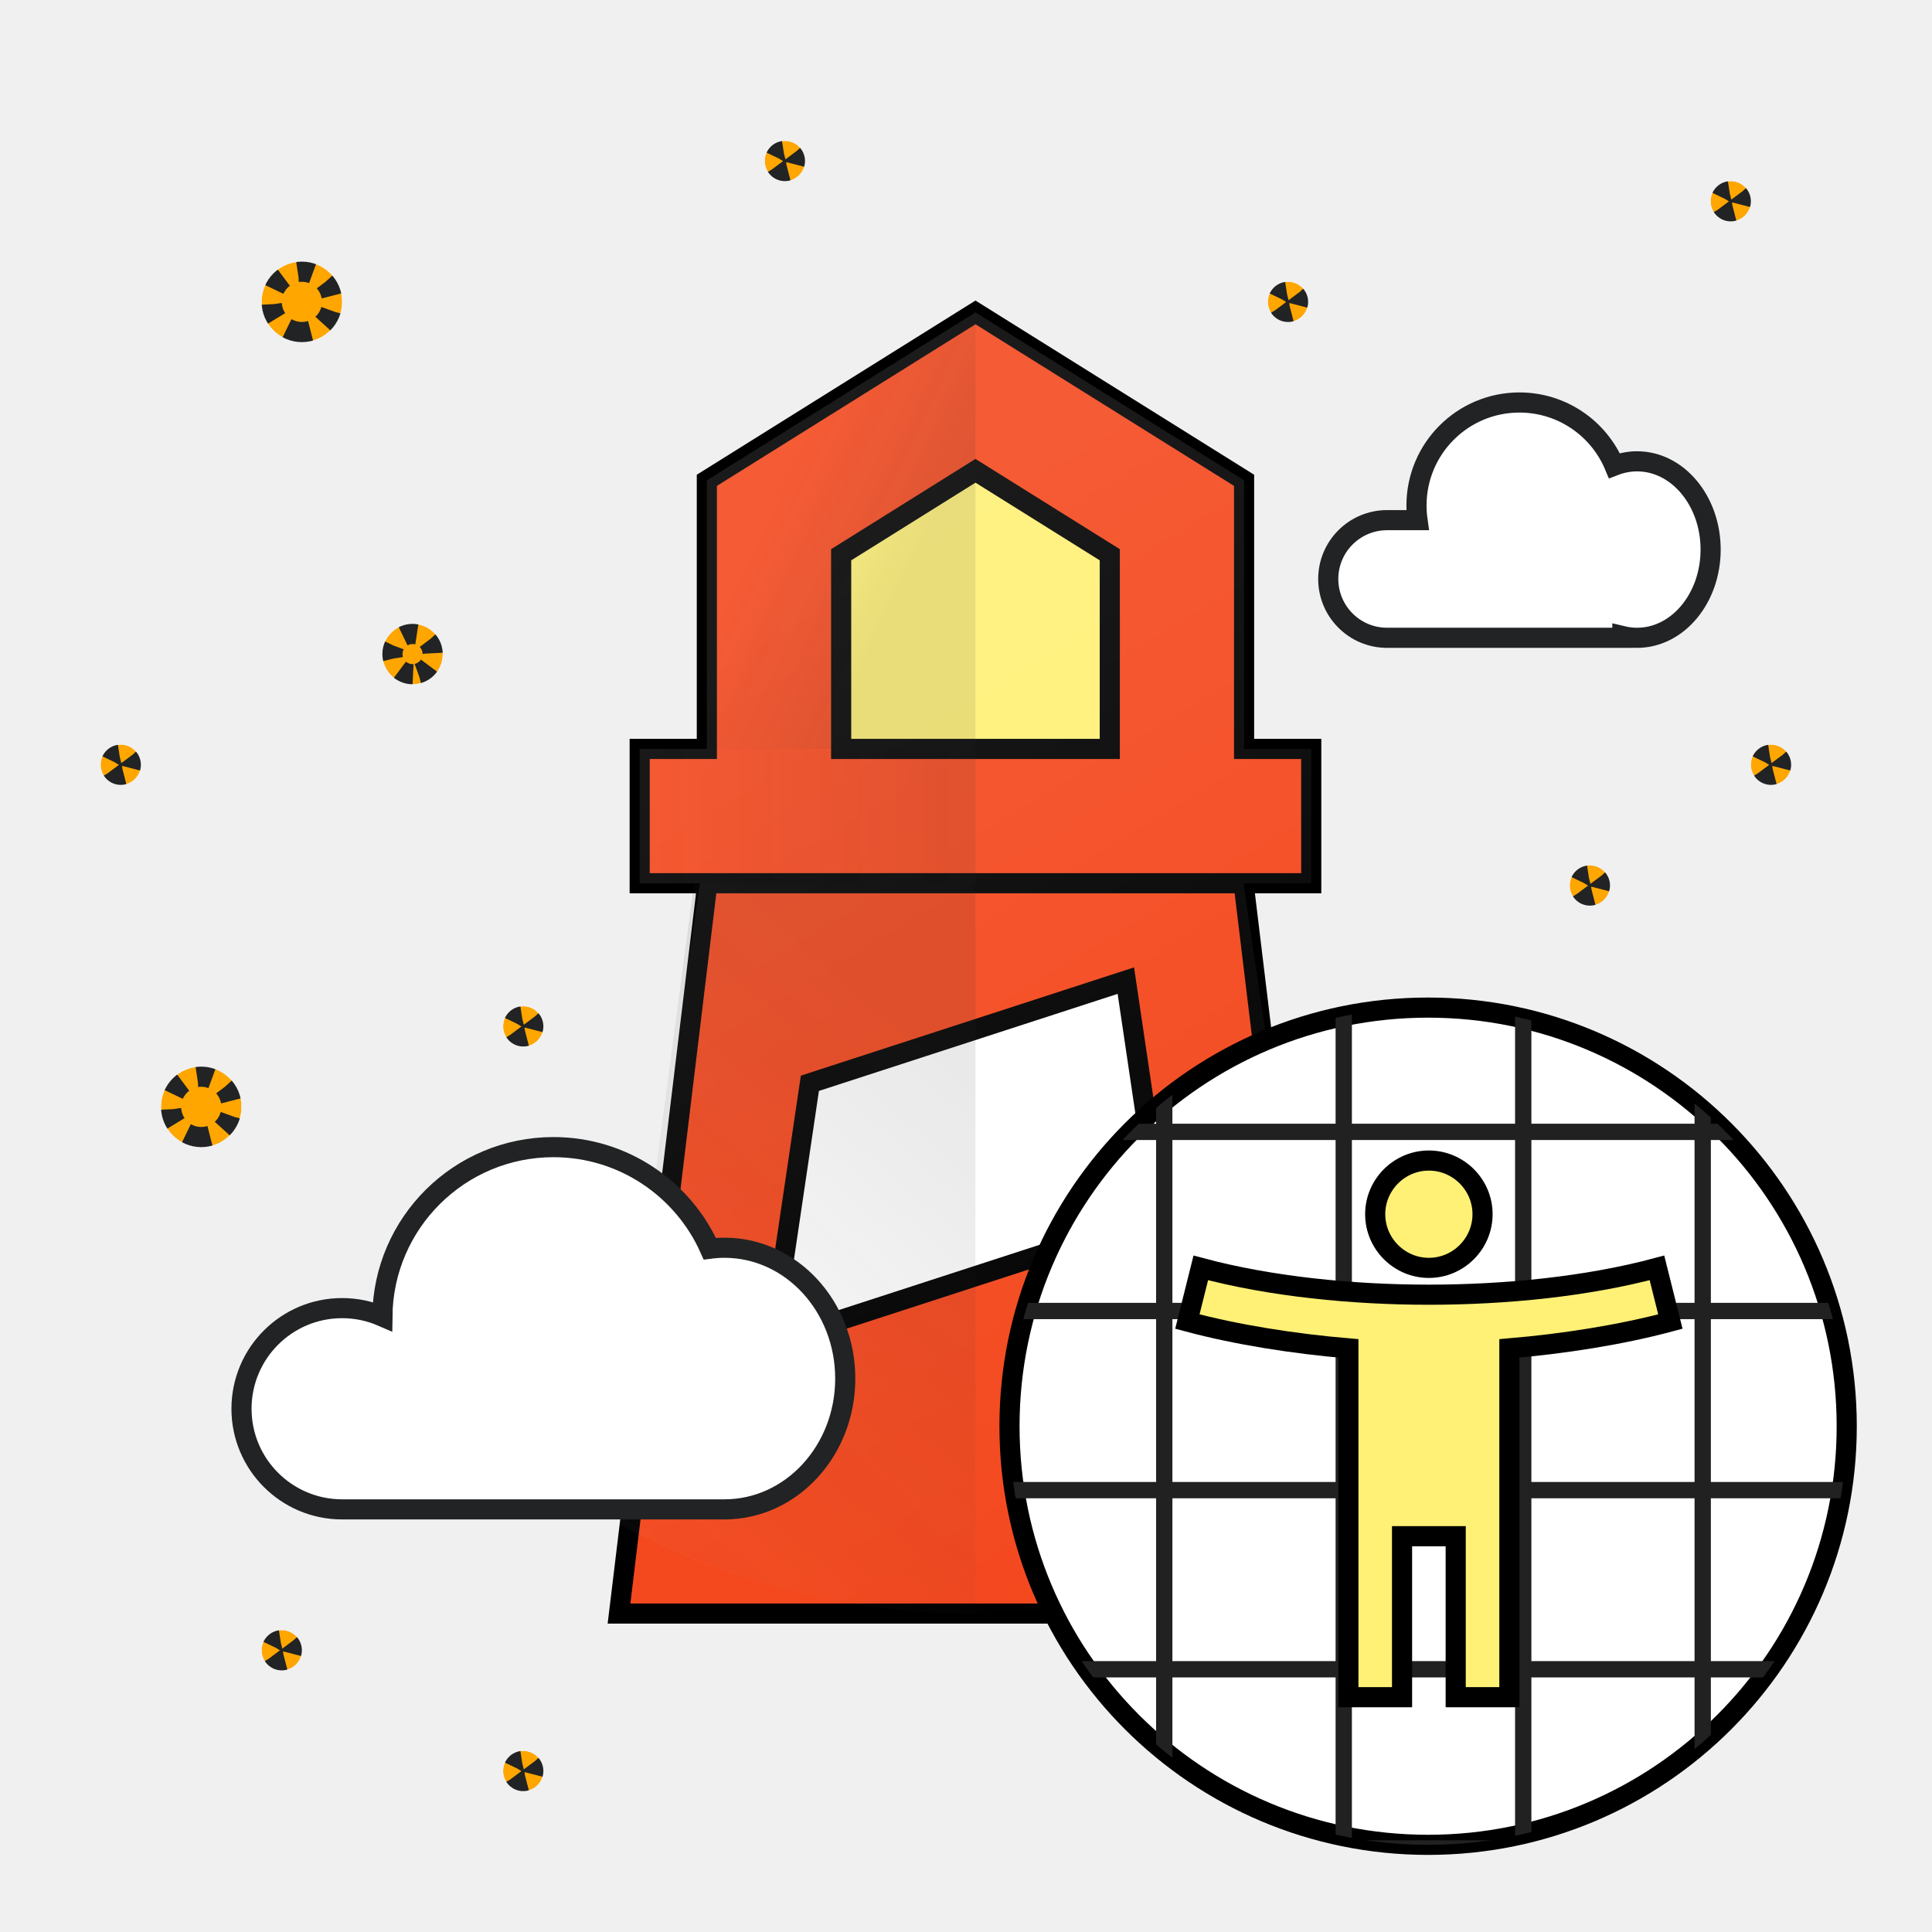
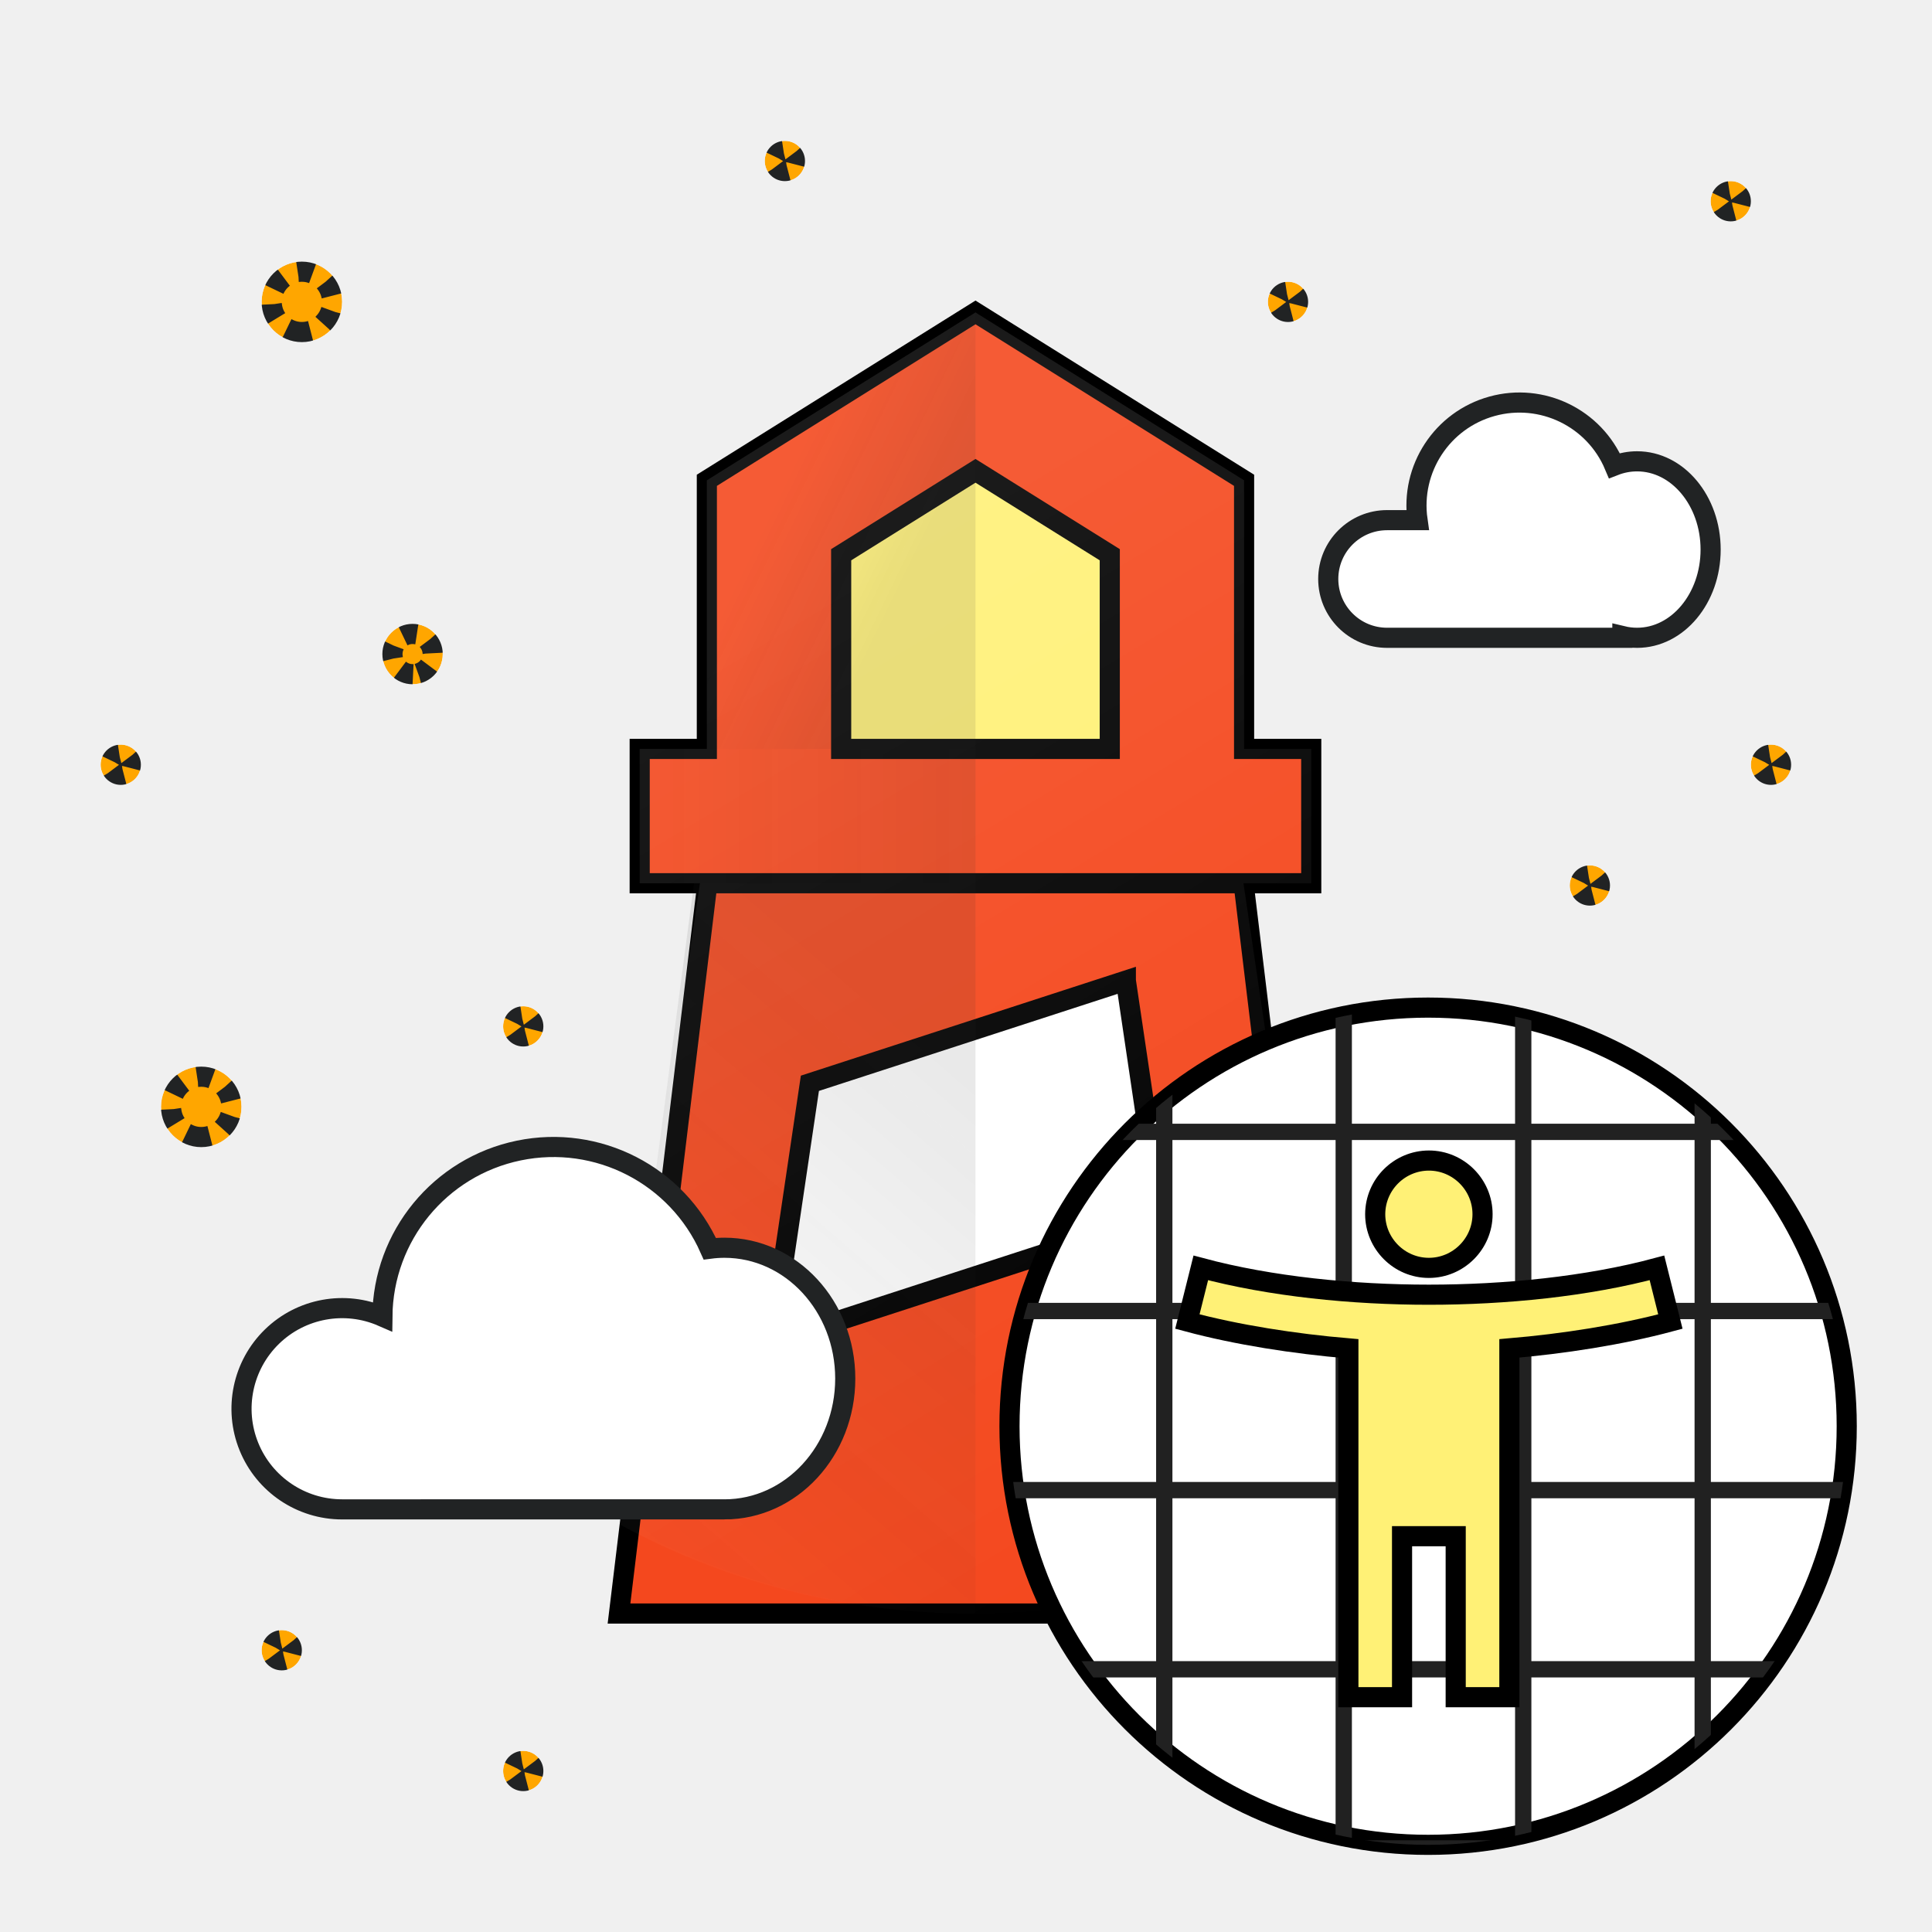
- <svg xmlns="http://www.w3.org/2000/svg" xmlns:xlink="http://www.w3.org/1999/xlink" width="96px" height="96px" viewBox="0 0 96 96" version="1.1">
+ <svg xmlns="http://www.w3.org/2000/svg" xmlns:xlink="http://www.w3.org/1999/xlink" width="96" height="96">
  <defs>
-     <linearGradient x1="36.626%" y1="20.358%" x2="64.01%" y2="100.652%" id="linearGradient-1">
-       <stop stop-color="#FFFFFF" stop-opacity="0.1" offset="0%" />
-       <stop stop-color="#FFFFFF" stop-opacity="0" offset="100%" />
+     <linearGradient x1="36.626%" y1="20.358%" x2="64.01%" y2="100.652%" id="b">
+       <stop stop-color="#FFF" stop-opacity=".1" offset="0%" />
+       <stop stop-color="#FFF" stop-opacity="0" offset="100%" />
    </linearGradient>
-     <linearGradient x1="68.935%" y1="65.756%" x2="31.065%" y2="35.799%" id="linearGradient-2">
-       <stop stop-color="#262626" stop-opacity="0.1" offset="0%" />
+     <linearGradient x1="68.935%" y1="65.756%" x2="31.065%" y2="35.799%" id="c">
+       <stop stop-color="#262626" stop-opacity=".1" offset="0%" />
      <stop stop-color="#262626" stop-opacity="0" offset="100%" />
    </linearGradient>
-     <linearGradient x1="62.531%" y1="13.086%" x2="24.779%" y2="100.996%" id="linearGradient-3">
-       <stop stop-color="#262626" stop-opacity="0.1" offset="0%" />
+     <linearGradient x1="62.531%" y1="13.086%" x2="24.779%" y2="100.996%" id="d">
+       <stop stop-color="#262626" stop-opacity=".1" offset="0%" />
      <stop stop-color="#262626" stop-opacity="0" offset="100%" />
    </linearGradient>
-     <linearGradient x1="0%" y1="50%" x2="100%" y2="50%" id="linearGradient-4">
-       <stop stop-color="#262626" stop-opacity="0.1" offset="0%" />
+     <linearGradient x1="0%" y1="50%" y2="50%" id="e">
+       <stop stop-color="#262626" stop-opacity=".1" offset="0%" />
      <stop stop-color="#262626" stop-opacity="0" offset="100%" />
    </linearGradient>
-     <path d="M10,14 C8.895,14 8,13.105 8,12 C8,10.895 8.895,10 10,10 C11.105,10 12,10.895 12,12 C12,13.105 11.105,14 10,14 Z M81,8 C80.448,8 80,7.552 80,7 C80,6.448 80.448,6 81,6 C81.552,6 82,6.448 82,7 C82,7.552 81.552,8 81,8 Z M15.5,31 C14.672,31 14,30.328 14,29.5 C14,28.672 14.672,28 15.5,28 C16.328,28 17,28.672 17,29.5 C17,30.328 16.328,31 15.5,31 Z M1,36 C0.448,36 0,35.552 0,35 C0,34.448 0.448,34 1,34 C1.552,34 2,34.448 2,35 C2,35.552 1.552,36 1,36 Z M9,80 C8.448,80 8,79.552 8,79 C8,78.448 8.448,78 9,78 C9.552,78 10,78.448 10,79 C10,79.552 9.552,80 9,80 Z M21,49 C20.448,49 20,48.552 20,48 C20,47.448 20.448,47 21,47 C21.552,47 22,47.448 22,48 C22,48.552 21.552,49 21,49 Z M5,54 C3.895,54 3,53.105 3,52 C3,50.895 3.895,50 5,50 C6.105,50 7,50.895 7,52 C7,53.105 6.105,54 5,54 Z M21,86 C20.448,86 20,85.552 20,85 C20,84.448 20.448,84 21,84 C21.552,84 22,84.448 22,85 C22,85.552 21.552,86 21,86 Z M59,13 C58.448,13 58,12.552 58,12 C58,11.448 58.448,11 59,11 C59.552,11 60,11.448 60,12 C60,12.552 59.552,13 59,13 Z M34,6 C33.448,6 33,5.552 33,5 C33,4.448 33.448,4 34,4 C34.552,4 35,4.448 35,5 C35,5.552 34.552,6 34,6 Z M83,36 C82.448,36 82,35.552 82,35 C82,34.448 82.448,34 83,34 C83.552,34 84,34.448 84,35 C84,35.552 83.552,36 83,36 Z M74,42 C73.448,42 73,41.552 73,41 C73,40.448 73.448,40 74,40 C74.552,40 75,40.448 75,41 C75,41.552 74.552,42 74,42 Z" id="path-5" />
-     <mask id="mask-6" maskContentUnits="userSpaceOnUse" maskUnits="objectBoundingBox" x="0" y="0" width="84" height="82" fill="white">
-       <use xlink:href="#path-5" />
+     <path d="M10 14a2 2 0 1 1 0-4 2 2 0 0 1 0 4zm71-6a1 1 0 1 1 0-2 1 1 0 0 1 0 2zM15.5 31a1.5 1.5 0 1 1 0-3 1.5 1.5 0 0 1 0 3zM1 36a1 1 0 1 1 0-2 1 1 0 0 1 0 2zm8 44a1 1 0 1 1 0-2 1 1 0 0 1 0 2zm12-31a1 1 0 1 1 0-2 1 1 0 0 1 0 2zM5 54a2 2 0 1 1 0-4 2 2 0 0 1 0 4zm16 32a1 1 0 1 1 0-2 1 1 0 0 1 0 2zm38-73a1 1 0 1 1 0-2 1 1 0 0 1 0 2zM34 6a1 1 0 1 1 0-2 1 1 0 0 1 0 2zm49 30a1 1 0 1 1 0-2 1 1 0 0 1 0 2zm-9 6a1 1 0 1 1 0-2 1 1 0 0 1 0 2z" id="a" />
+     <mask id="f" x="0" y="0" width="84" height="82" fill="#fff">
+       <use xlink:href="#a" />
    </mask>
-     <circle id="path-7" cx="20.962" cy="20.868" r="20.801" />
+     <circle id="g" cx="20.962" cy="20.868" r="20.801" />
  </defs>
-   <g id="21-Accessibility-audits" stroke="none" stroke-width="1" fill="none" fill-rule="evenodd">
-     <rect id="Rectangle" x="0" y="0" width="96" height="96" />
-     <g id="lighthouse-graphics" transform="translate(5, 3)">
-       <g id="lighthouse" transform="translate(3, 0)">
-         <g id="Group-4-Copy-2">
-           <rect id="Rectangle" x="0" y="0" width="80" height="80" />
-           <g id="Group-2" transform="translate(3.764706, 3.764706)">
-             <rect id="Rectangle" fill="#FFFFFF" x="24.61" y="40.877" width="22.941" height="22.941" />
-             <path d="M18.993,73.412 L24.193,30.449 L49.219,30.449 L54.418,73.412 C48.771,73.412 43.315,73.412 36.706,73.412 C32.3,73.412 26.396,73.412 18.993,73.412 Z M44.178,41.962 L28.478,47.063 L26.57,59.943 L45.911,53.658 L44.178,41.962 Z" id="Shape" stroke="#000000" fill="#F4481E" fill-rule="nonzero" />
-             <rect id="Rectangle" stroke="#979797" fill="#FFF176" x="27.794" y="15.559" width="15.941" height="19.706" />
-             <path d="M50.053,30.449 L53.39,30.449 L53.39,37.123 L20.021,37.123 L20.021,30.449 L23.358,30.449 L23.358,17.102 L36.706,8.759 L50.053,17.102 L50.053,30.449 Z M43.38,30.449 L43.38,20.801 L36.706,16.629 L30.032,20.801 L30.032,30.449 L43.38,30.449 Z" id="Path" stroke="#000000" fill="#F4481E" fill-rule="nonzero" />
-             <path d="M50.022,37.123 L54.686,68.608 C49.329,71.665 43.128,73.412 36.52,73.412 C29.911,73.412 23.71,71.665 18.353,68.608 L23.017,37.123 L20.021,37.123 L20.021,30.449 L23.358,30.449 L23.358,17.102 L36.706,8.759 L50.053,17.102 L50.053,30.449 L53.39,30.449 L53.39,37.123 L50.022,37.123 Z" id="Path" fill="url(#linearGradient-1)" fill-rule="nonzero" />
-             <polygon id="Path-Copy-2" fill="url(#linearGradient-2)" fill-rule="nonzero" points="36.706 30.449 23.358 30.449 23.358 17.102 36.706 8.759" />
-             <path d="M36.706,73.412 C30.111,73.412 23.888,71.653 18.539,68.608 L22.722,37.123 L36.706,37.123 L36.706,73.412 Z" id="Path-Copy-4" fill="url(#linearGradient-3)" fill-rule="nonzero" />
-             <rect id="Rectangle-Copy-13" fill="url(#linearGradient-4)" fill-rule="nonzero" transform="translate(28.36364, 33.7861) scale(-1, 1) translate(-28.36364, -33.7861) " x="20.021" y="30.449" width="16.684" height="6.674" />
-           </g>
-         </g>
-       </g>
-       <use id="stars" stroke="#212324" mask="url(#mask-6)" stroke-width="2" fill="#FFA600" stroke-dasharray="1,1" xlink:href="#path-5" />
-       <path d="M13,72 C9.686,72 7,69.09 7,65.5 C7,61.91 9.686,59 13,59 C13.247,59 13.491,59.016 13.73,59.048 C15.054,56.074 18.035,54 21.5,54 C26.166,54 29.955,57.76 30,62.416 C30.612,62.149 31.289,62 32,62 C34.761,62 37,64.239 37,67 C37,69.761 34.761,72 32,72 L13,72 Z" id="cloud2" stroke="#212324" fill="#FFFFFF" transform="translate(22, 63) scale(-1, 1) translate(-22, -63) " />
-       <path d="M75.564,22.846 L77.077,22.846 C78.691,22.846 80,24.155 80,25.769 C80,27.384 78.691,28.692 77.077,28.692 L65.385,28.692 L65.385,28.605 C65.148,28.662 64.904,28.692 64.654,28.692 C62.636,28.692 61,26.729 61,24.308 C61,21.886 62.636,19.923 64.654,19.923 C65.047,19.923 65.426,19.998 65.782,20.136 C66.555,18.294 68.377,17 70.5,17 C73.325,17 75.615,19.29 75.615,22.115 C75.615,22.363 75.598,22.607 75.564,22.846 Z" id="cloud1" stroke="#212324" fill="#FFFFFF" transform="translate(70.5, 22.84615) scale(-1, 1) translate(-70.5, -22.84615) " />
+   <g fill="none" fill-rule="evenodd">
+     <path d="M0 0h96v96H0z" />
+     <g transform="translate(5 3)">
+       <path d="M3 0h80v80H3z" />
+       <path fill="#FFF" d="M31.375 44.642h22.94v22.94h-22.94z" />
+       <path d="M25.758 77.176l5.2-42.962h25.026l5.199 42.962H25.758zm25.185-31.45l-15.7 5.102-1.909 12.88 19.342-6.285-1.733-11.696z" stroke="#000" fill="#F4481E" fill-rule="nonzero" />
+       <path stroke="#979797" fill="#FFF176" d="M34.559 19.324h15.94V39.03H34.56z" />
+       <path d="M56.818 34.214h3.337v6.674H26.786v-6.674h3.337V20.866l13.348-8.342 13.347 8.342v13.348zm-6.674 0v-9.649l-6.673-4.17-6.674 4.17v9.649h13.347z" stroke="#000" fill="#F4481E" fill-rule="nonzero" />
+       <path d="M50.022 37.123l4.664 31.485a36.538 36.538 0 0 1-18.166 4.804 36.538 36.538 0 0 1-18.167-4.804l4.664-31.485h-2.996v-6.674h3.337V17.102l13.348-8.343 13.347 8.343v13.347h3.337v6.674h-3.368z" fill="url(#b)" fill-rule="nonzero" transform="translate(6.765 3.765)" />
+       <path fill="url(#c)" fill-rule="nonzero" d="M36.706 30.45H23.358V17.101l13.348-8.343z" transform="translate(6.765 3.765)" />
+       <path d="M36.706 73.412a36.677 36.677 0 0 1-18.167-4.804l4.183-31.485h13.984v36.289z" fill="url(#d)" fill-rule="nonzero" transform="translate(6.765 3.765)" />
+       <path fill="url(#e)" fill-rule="nonzero" transform="matrix(-1 0 0 1 63.492 3.765)" d="M20.021 30.449h16.684v6.674H20.021z" />
+       <use stroke="#212324" mask="url(#f)" stroke-width="2" fill="#FFA600" stroke-dasharray="1,1" xlink:href="#a" />
+       <path d="M31 72c3.314 0 6-2.91 6-6.5S34.314 59 31 59a5.6 5.6 0 0 0-.73.048A8.5 8.5 0 0 0 14 62.417 5 5 0 1 0 12 72l19-.001zM65.436 22.846h-1.513a2.923 2.923 0 0 0 0 5.846h11.692v-.087c.237.057.48.087.731.087 2.018 0 3.654-1.963 3.654-4.384 0-2.422-1.636-4.385-3.654-4.385a3.1 3.1 0 0 0-1.128.213 5.117 5.117 0 0 0-9.782 2.71z" stroke="#212324" fill="#FFF" />
    </g>
-     <g id="content" transform="translate(50, 50)">
-       <g id="Group-4">
-         <mask id="mask-8" fill="white">
-           <use xlink:href="#path-7" />
-         </mask>
-         <use id="c" stroke="#000000" fill="#FFFFFF" xlink:href="#path-7" />
-         <g id="Group" mask="url(#mask-8)" stroke="#212121" stroke-width="0.81">
-           <g transform="translate(-72.9697, -38.60606)" id="Shape">
-             <path d="M0.31,44.848 L206.564,44.848 M89.74,0.404 L89.74,140.248 M170.005,0.404 L170.005,140.248 M98.658,0.404 L98.658,140.248 M178.923,0.404 L178.923,140.248 M107.576,0.404 L107.576,140.248 M187.842,0.404 L187.842,140.248 M116.495,0.404 L116.495,140.248 M196.76,0.404 L196.76,140.248 M125.413,0.404 L125.413,140.248 M205.678,0.404 L205.678,140.248 M134.331,0.404 L134.331,140.248 M80.821,0.404 L80.821,140.248 M161.087,0.404 L161.087,140.248 M71.903,0.404 L71.903,140.248 M152.168,0.404 L152.168,140.248 M62.985,0.404 L62.985,140.248 M143.25,0.404 L143.25,140.248 M54.066,0.085 L54.066,139.929 M45.148,0.085 L45.148,139.929 M36.229,0.085 L36.229,139.929 M27.311,0.085 L27.311,139.929 M18.393,0.085 L18.393,139.929 M9.475,0.085 L9.475,139.929 M0.556,0.085 L0.556,139.929 M0.31,35.946 L206.564,35.946 M0.31,27.045 L206.564,27.045 M0.31,18.144 L206.564,18.144 M0.31,9.243 L206.564,9.243 M0.31,0.342 L206.564,0.342 M0.31,53.749 L206.564,53.749 M0.31,62.65 L206.564,62.65 M0.31,71.551 L206.564,71.551 M0.31,80.452 L206.564,80.452 M0.31,89.354 L206.564,89.354 M0.31,98.255 L206.564,98.255 M0.31,107.156 L206.564,107.156 M0.31,116.057 L206.564,116.057 M0.31,124.959 L206.564,124.959 M0.31,133.86 L206.564,133.86" />
-           </g>
-         </g>
-       </g>
-       <g id="ic_accessibility_new_black_24dp-2" transform="translate(5, 5)">
-         <g id="ic_accessibility_new_black_24dp">
-           <path d="M27.333,8 C23.853,8.933 19.773,9.333 16,9.333 C12.227,9.333 8.147,8.933 4.667,8 L4,10.667 C6.48,11.333 9.333,11.773 12,12 L12,29.333 L14.667,29.333 L14.667,21.333 L17.333,21.333 L17.333,29.333 L20,29.333 L20,12 C22.667,11.773 25.52,11.333 28,10.667 L27.333,8 Z M16,8 C17.467,8 18.667,6.8 18.667,5.333 C18.667,3.867 17.467,2.667 16,2.667 C14.533,2.667 13.333,3.867 13.333,5.333 C13.333,6.8 14.533,8 16,8 Z" id="Shape" stroke="#000000" fill="#FFF176" fill-rule="nonzero" />
-           <polygon id="Path" points="0 0 32 0 32 32 0 32" />
-         </g>
+     <g transform="translate(50 50)">
+       <mask id="h" fill="#fff">
+         <use xlink:href="#g" />
+       </mask>
+       <use stroke="#000" fill="#FFF" xlink:href="#g" />
+       <g mask="url(#h)" stroke="#212121" stroke-width=".81">
+         <path d="M-72.66 6.242h206.254M16.77-38.202v139.844M97.035-38.202v139.844M25.688-38.202v139.844m80.265-139.844v139.844M34.607-38.202v139.844m80.265-139.844v139.844M43.525-38.202v139.844M123.79-38.202v139.844M52.443-38.202v139.844M132.71-38.202v139.844M61.362-38.202v139.844M7.852-38.202v139.844M88.116-38.202v139.844M-1.067-38.202v139.844M79.198-38.202v139.844M-9.985-38.202v139.844M70.28-38.202v139.844M-18.903-38.52v139.844M-27.822-38.52v139.844M-36.74-38.52v139.844M-45.66-38.52v139.844M-54.577-38.52v139.844M-63.495-38.52v139.844M-72.414-38.52v139.844M-72.66-2.66h206.254m-206.254-8.9h206.254M-72.66-20.463h206.254M-72.66-29.363h206.254M-72.66-38.265h206.254M-72.66 15.143h206.254m-206.254 8.9h206.254M-72.66 32.946h206.254M-72.66 41.846h206.254M-72.66 50.748h206.254m-206.254 8.9h206.254M-72.66 68.55h206.254M-72.66 77.451h206.254M-72.66 86.353h206.254m-206.254 8.9h206.254" />
      </g>
    </g>
+     <path d="M82.333 63c-3.48.933-7.56 1.333-11.333 1.333-3.773 0-7.853-.4-11.333-1.333L59 65.667c2.48.666 5.333 1.106 8 1.333v17.333h2.667v-8h2.666v8H75V67c2.667-.227 5.52-.667 8-1.333L82.333 63zM71 63c1.467 0 2.667-1.2 2.667-2.667 0-1.466-1.2-2.666-2.667-2.666a2.675 2.675 0 0 0-2.667 2.666C68.333 61.8 69.533 63 71 63z" stroke="#000" fill="#FFF176" fill-rule="nonzero" />
+     <path d="M55 55h32v32H55z" />
  </g>
</svg>
